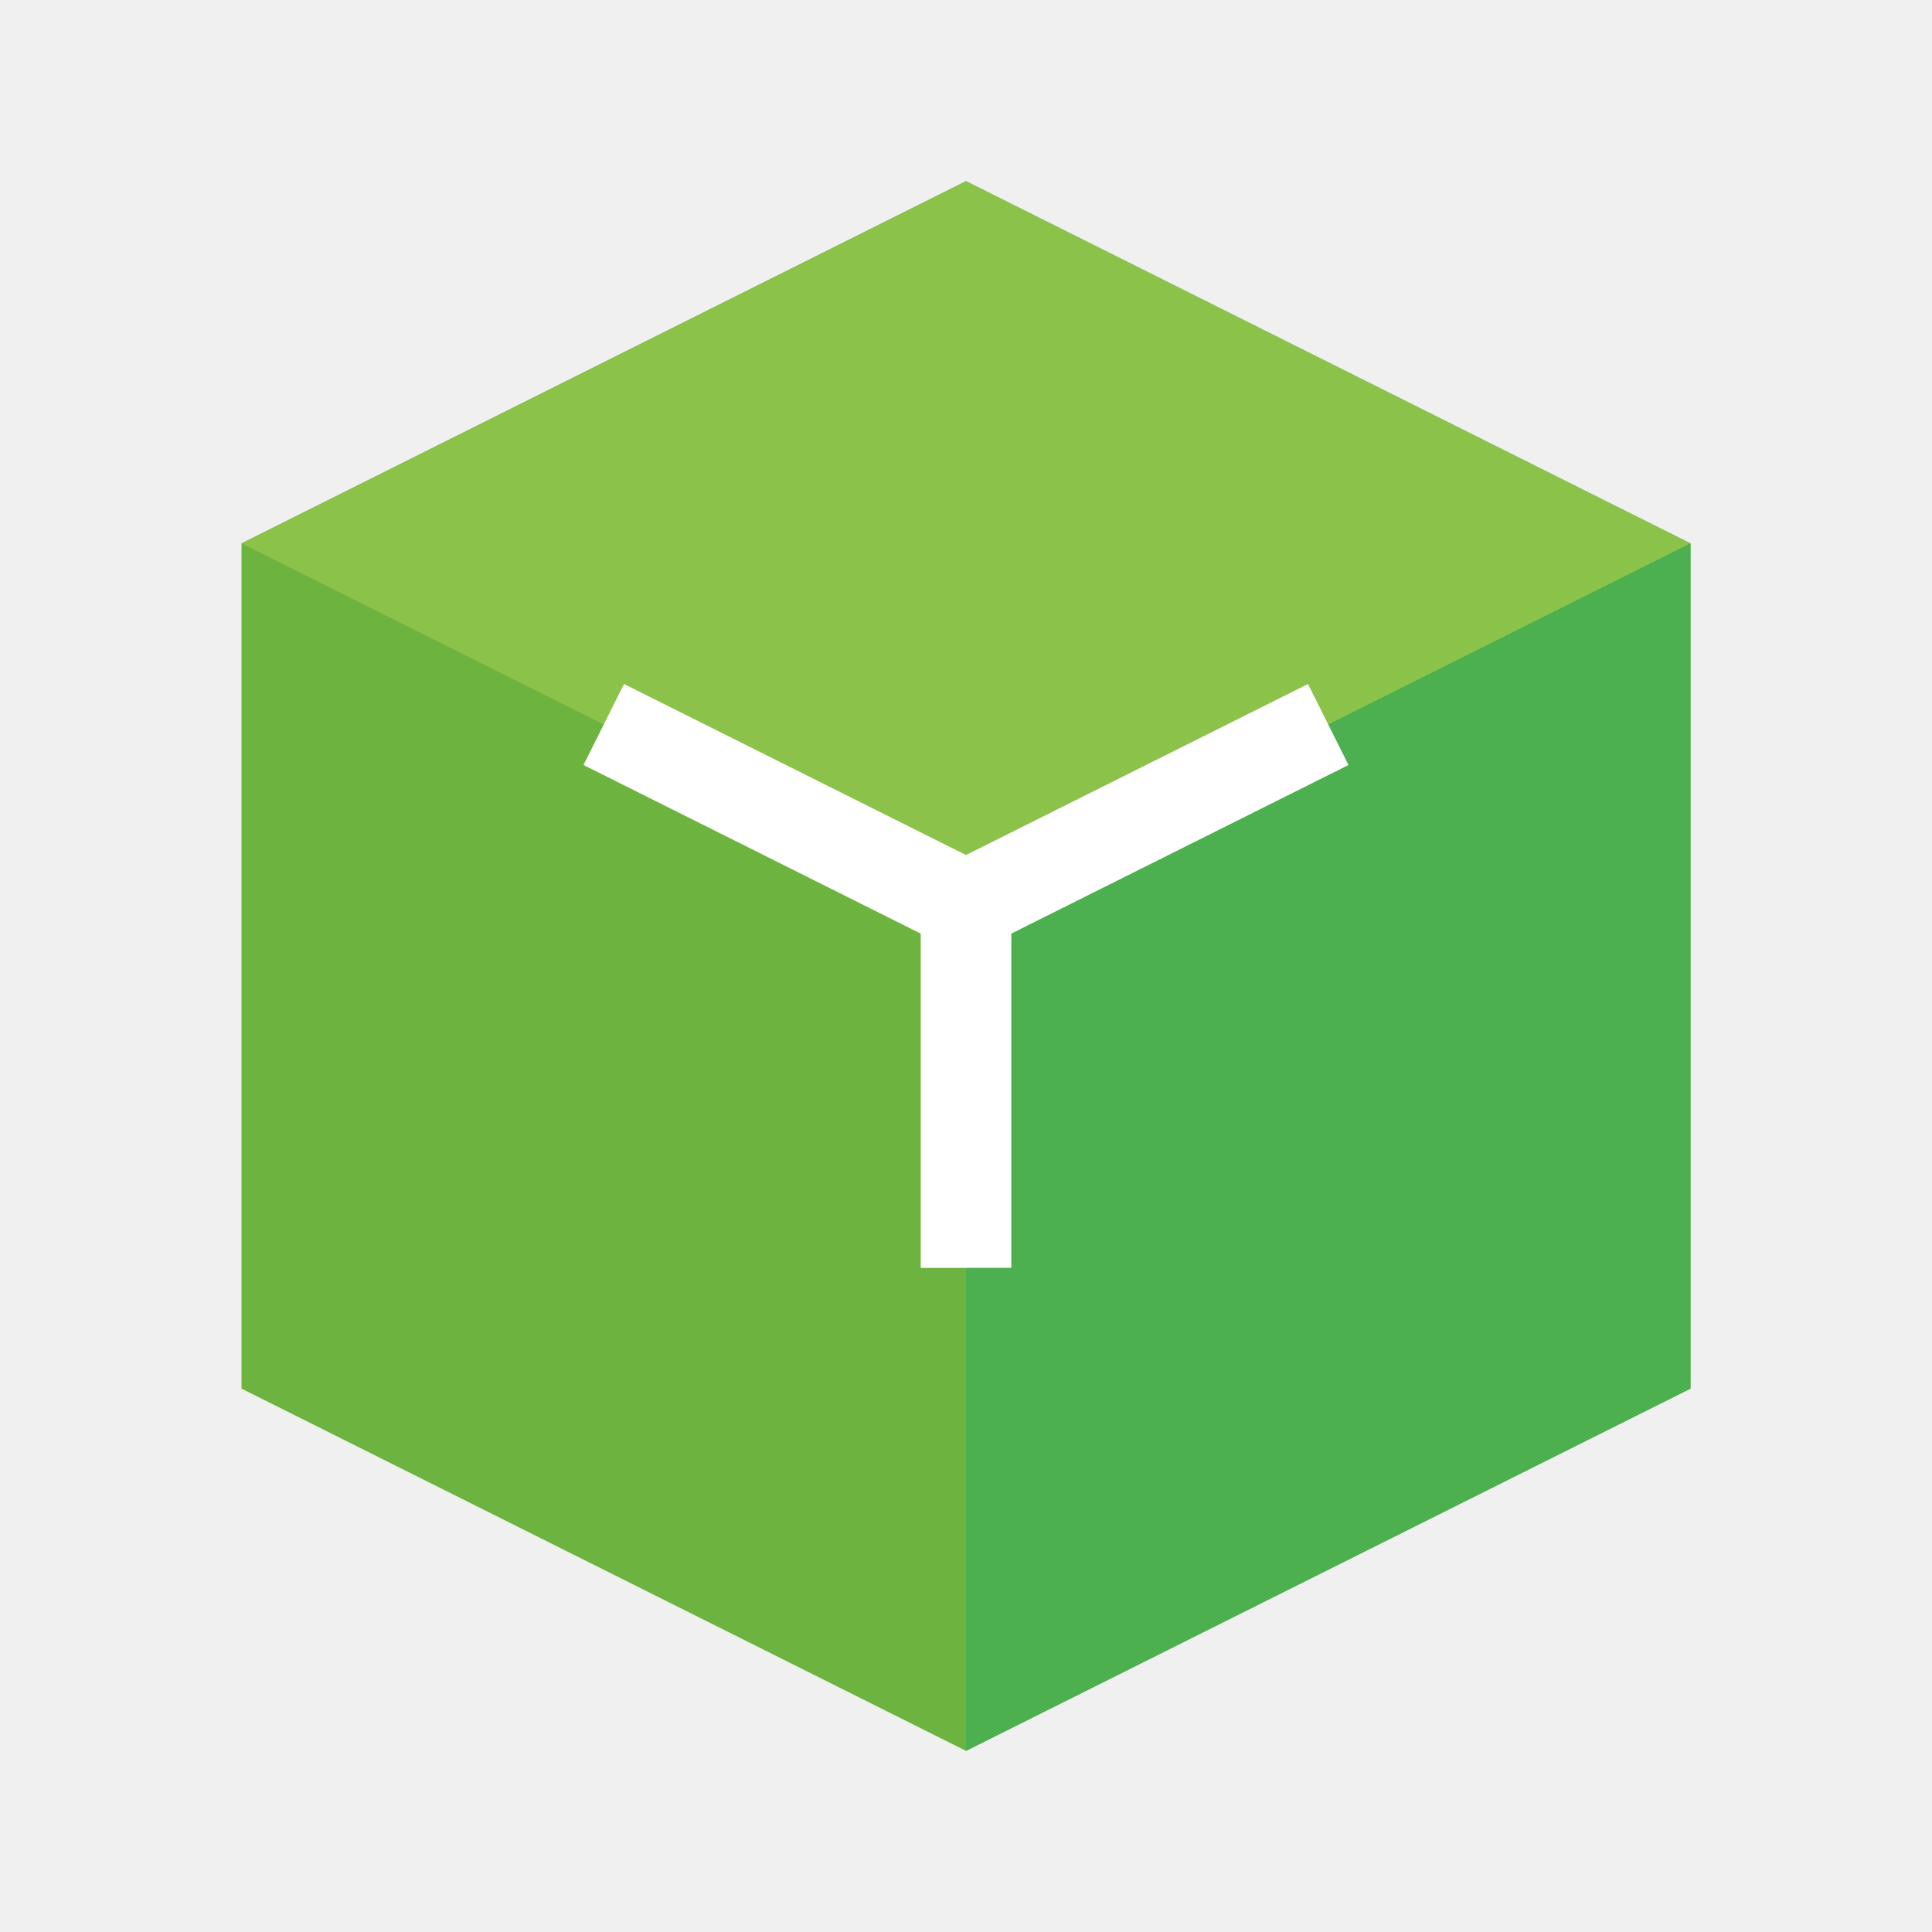
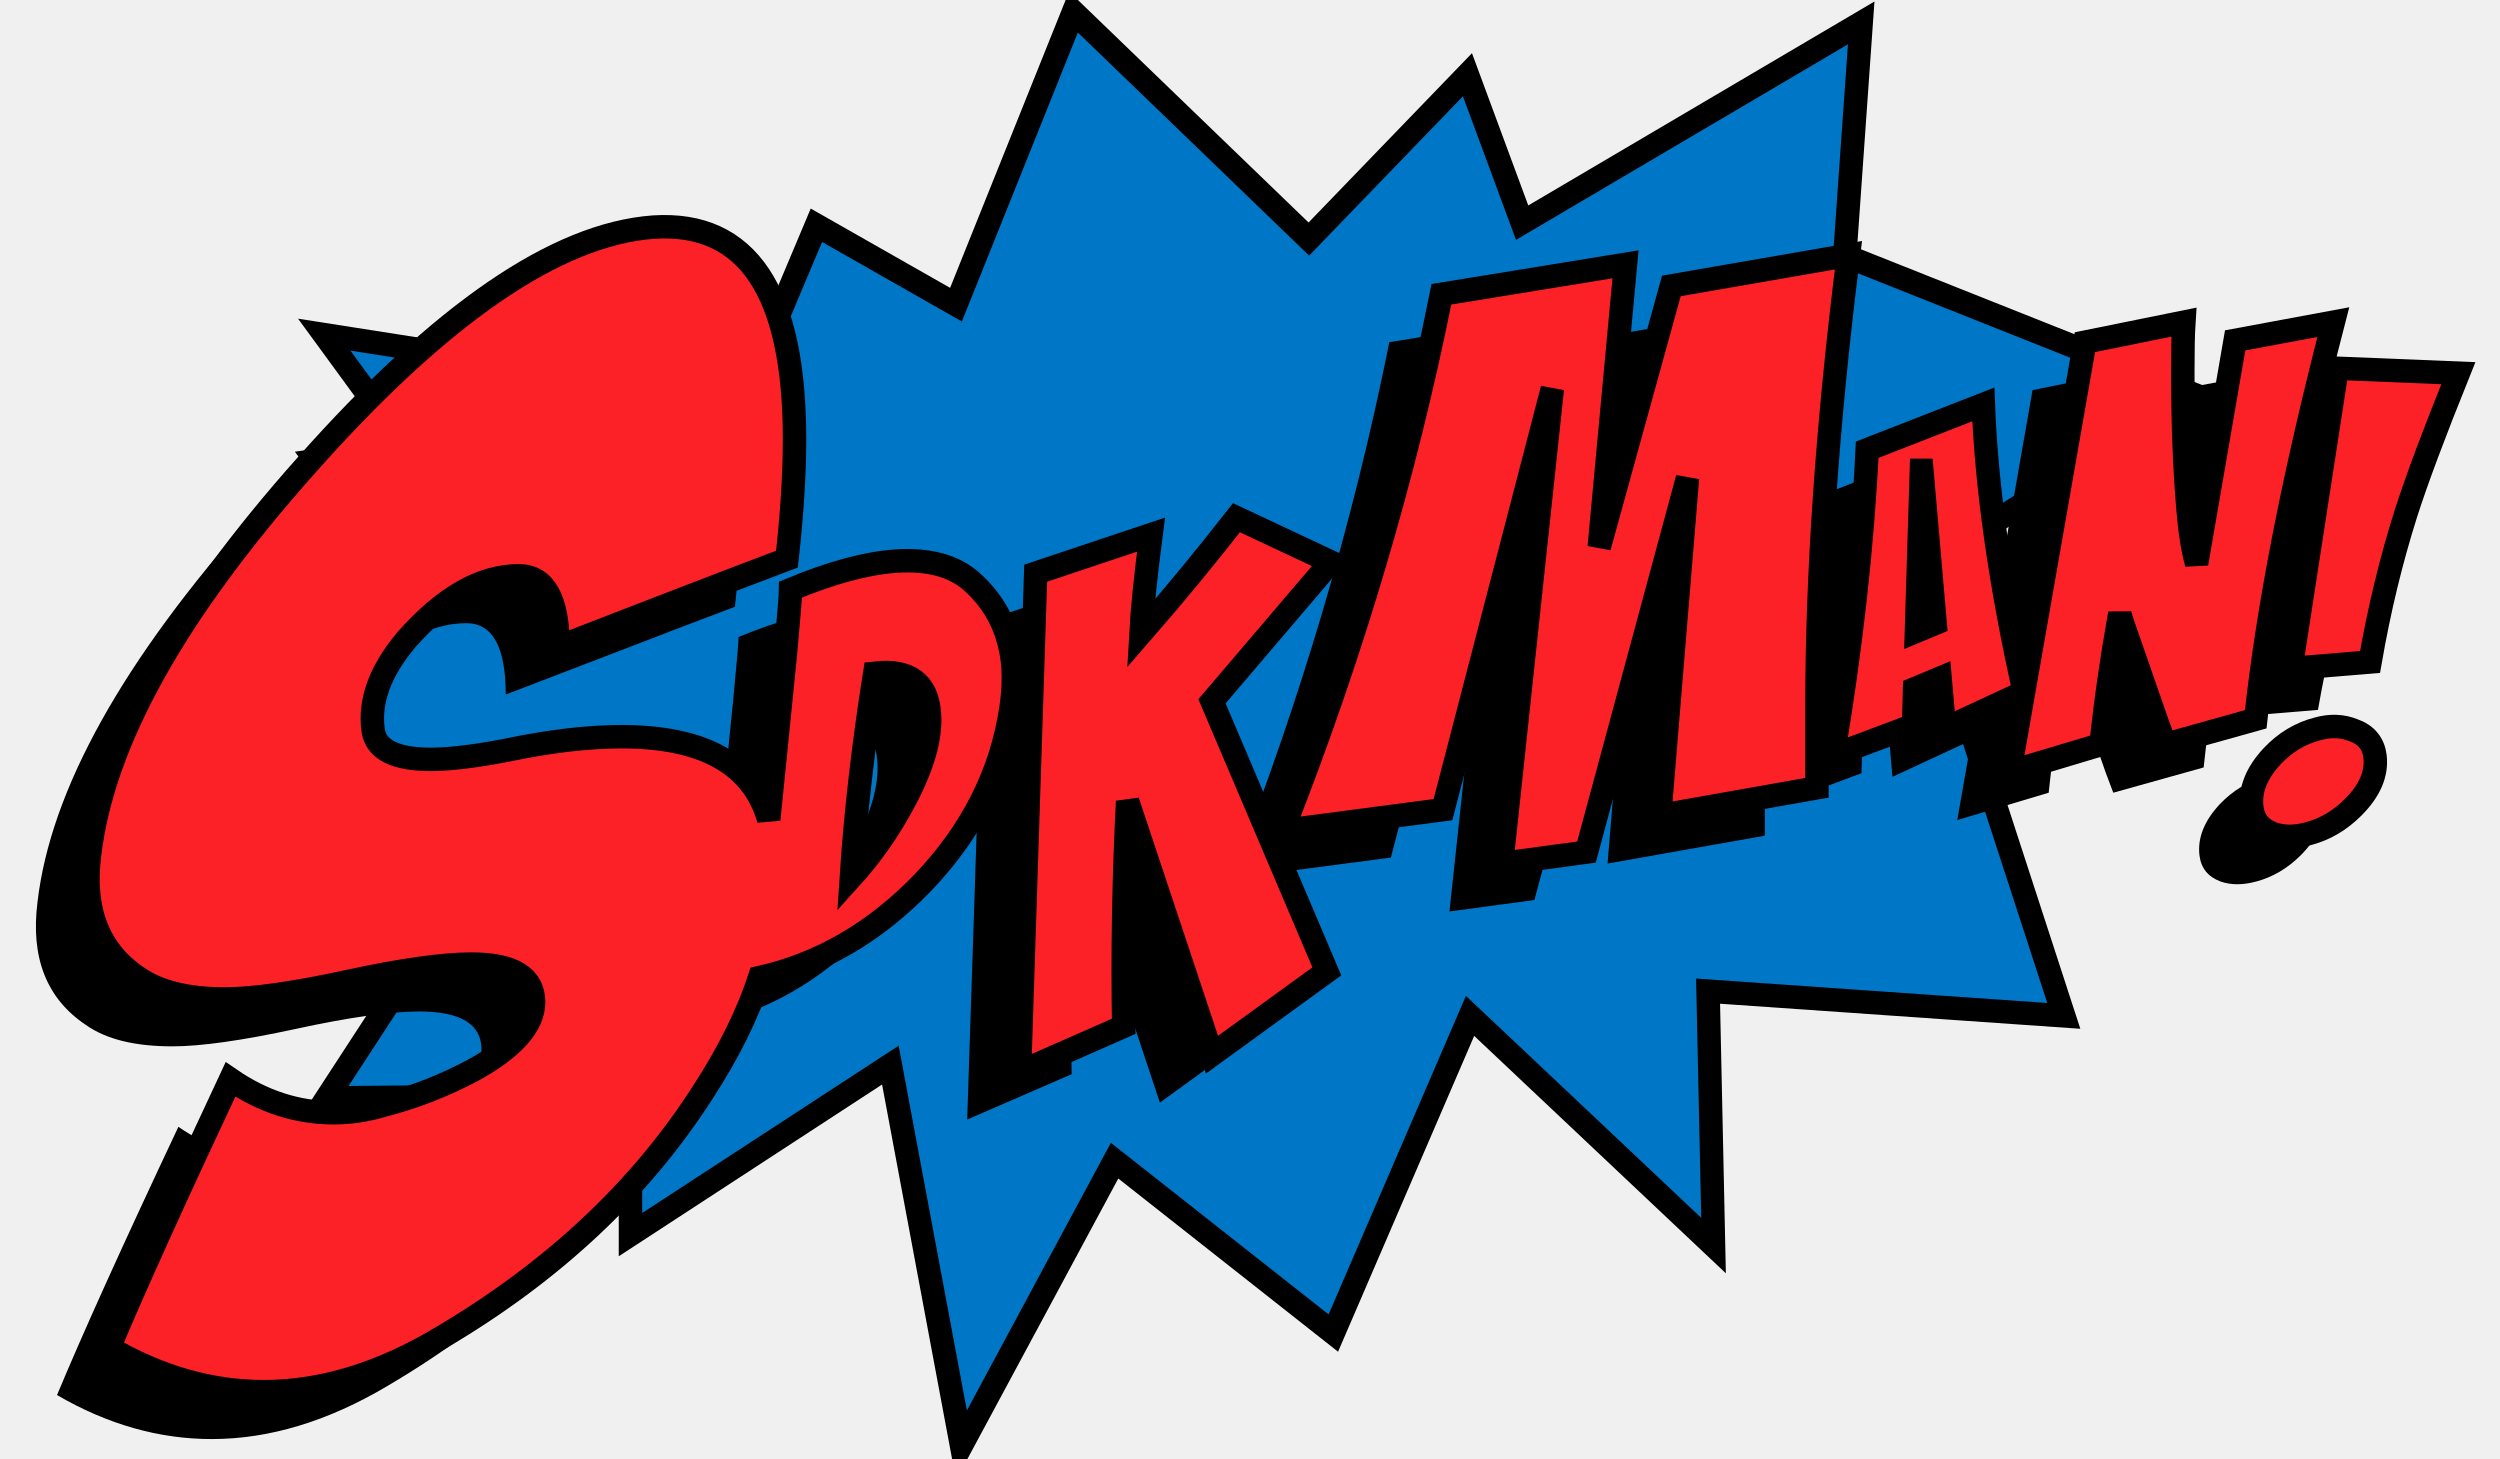
- <svg xmlns="http://www.w3.org/2000/svg" viewBox="0 0 32 32">
-   <path d="M16 3L4 9v14l12 6 12-6V9L16 3z" fill="#6DB33F" />
-   <path d="M16 3L4 9l12 6 12-6L16 3z" fill="#8BC34A" />
-   <path d="M16 15v14l12-6V9L16 15z" fill="#4CAF50" />
-   <path d="M10 12l6 3 6-3" stroke="#fff" stroke-width="1.5" fill="none" />
-   <path d="M16 15v6" stroke="#fff" stroke-width="1.5" />
+ <svg xmlns="http://www.w3.org/2000/svg" xmlns:xlink="http://www.w3.org/1999/xlink" version="1.1" id="Layer_1" x="0px" y="0px" viewBox="180 -120 960 560" style="enable-background:new 180 -120 960 560;" xml:space="preserve">
+   <style type="text/css">
+ 	.st0{fill:none;}
+ 	.st1{fill:url(#SVGID_1_);}
+ 	.st2{fill:#0076C6;}
+ 	.st3{fill:none;stroke:#000000;stroke-width:9;}
+ 	.st4{fill:#FB2127;stroke:#000000;stroke-width:9;}
+ </style>
+   <pattern x="180" y="440" width="28.9" height="28.9" patternUnits="userSpaceOnUse" id="New_Pattern" viewBox="5.2 -34.1 28.9 28.9" style="overflow:visible;">
+     <g>
+       <polygon class="st0" points="5.2,-34.1 34.1,-34.1 34.1,-5.2 5.2,-5.2   " />
+       <path d="M32.1-5.2c0-2.9-2.3-5.2-5.2-5.2s-5.2,2.3-5.2,5.2S24,0,26.9,0S32.1-2.3,32.1-5.2z" />
+       <path d="M17.7-5.2c0-2.9-2.3-5.2-5.2-5.2S7.2-8.1,7.2-5.2S9.6,0,12.5,0S17.7-2.3,17.7-5.2z" />
+       <path d="M39.4-19.7c0-2.9-2.3-5.2-5.2-5.2s-5.2,2.3-5.2,5.2s2.3,5.2,5.2,5.2S39.4-16.8,39.4-19.7z" />
+       <path d="M24.9-19.7c0-2.9-2.3-5.2-5.2-5.2s-5.2,2.3-5.2,5.2s2.3,5.2,5.2,5.2S24.9-16.8,24.9-19.7z" />
+       <path d="M10.5-19.7c0-2.9-2.3-5.2-5.2-5.2S0-22.6,0-19.7s2.3,5.2,5.2,5.2S10.5-16.8,10.5-19.7z" />
+       <path d="M32.1-34.1c0-2.9-2.3-5.2-5.2-5.2s-5.2,2.3-5.2,5.2s2.3,5.2,5.2,5.2S32.1-31.3,32.1-34.1z" />
+       <path d="M17.7-34.1c0-2.9-2.3-5.2-5.2-5.2S7.2-37,7.2-34.1s2.3,5.2,5.2,5.2S17.7-31.3,17.7-34.1z" />
+     </g>
+   </pattern>
+   <pattern id="SVGID_1_" xlink:href="#New_Pattern" patternTransform="matrix(1 0 0 1 305 17071)">
+ </pattern>
+   <path class="st1" d="M382.4-68.3l109.7,58l50.5-54.3l46.8,47.3l82.1-91.5L739.2,4.8l83.3-39.2l130.1-32.1l-42.2,84.4l42.6,63  l124.4,96.7l-132,27.8l-24.9,106.1l-109.9-16.9l-28,130.6L712,309.6l-92.7,98L551.6,316l-95.4,83.9l16.5-148.2l-124.7,28l16.5-50.9  L242,190.1l92.8-68.2L290,53.3l49.6-29.2l45.9-4.5l-10.1-74.3l-2.3-4.7C361.4-87.2,376.6-71.4,382.4-68.3z" />
+   <polygon class="st2" points="305.5,11.5 466.2,36.7 494.5,-30.5 548.1,0 593.2,-112.4 683.6,-25.2 744.5,-88.3 765.5,-31.5  895.7,-108.2 889.4,-18.9 1023.9,34.6 917.8,101.9 973.5,273.1 836.9,263.6 839,361.3 745.5,273.1 693,394.9 609,328.7 550.2,438  522.9,292 423.1,357.1 423.1,303.5 306.5,304.6 367.4,211.1 309.7,159.6 344.3,116.6 302.3,59.8 337,54.6 " />
+   <g>
+     <path d="M462.2,113c-12.4,4.7-27.2,10.3-44.2,16.9l-43.8,16.8c0-18.2-5-27.4-15.1-27.4c-14.4,0-28.7,8.2-43.1,24.5   c-10.1,12-14.4,23.7-12.8,34.9c1.2,7.4,8.5,11.1,22.1,11.1c7.4,0,17.1-1.2,29.1-3.5c16.7-3.5,31.4-5.2,44.2-5.2   c32.6,0,51.6,11.3,57.1,33.8c1.5,7,2.3,14.4,2.3,22.1c0,24.8-9.3,51.6-27.9,80.3c-24.1,37.6-57.8,69.3-101.3,94.9   c-22.9,13.6-45.4,20.4-67.5,20.4c-20.2,0-40-5.6-59.4-16.9c9.7-23.3,25.2-57.6,46.6-103c12.4,8.5,25.6,12.8,39.6,12.8   c6.2,0,12.6-1,19.2-2.9c12-3.1,23.5-7.6,34.3-13.4c15.5-8.5,23.3-17.3,23.3-26.2c0-9.7-8-14.6-23.9-14.6c-10.9,0-26.7,2.2-47.4,6.7   c-20.8,4.5-36.6,6.7-47.4,6.7c-14.4,0-25.4-2.7-33.2-8.2c-15.1-10.1-21.3-25.8-18.6-47.2c5-43.1,32.8-92.9,83.3-149.6   c51.6-58.2,96.1-88.7,133.3-91.4c36.1-2.3,54.1,24.8,54.1,81.5C465.1,80.5,464.1,95.9,462.2,113z" />
+     <path d="M463.6,124.6c15.6-6.4,29-10.1,40.1-10.9c12.5-0.9,22.3,1.7,29.3,7.7c9.7,8.7,15,19.7,16,33c0.4,4.9,0.1,10.1-0.8,15.6   c-3.7,24.9-14.9,47.2-33.8,66.9c-18.8,19.7-40.5,32.1-65.1,37.1c0.1-3.1,0.9-12.3,2.4-27.6l9.8-97.1   C462.9,134.8,463.6,126.6,463.6,124.6z M495.9,156.9c-4.4,27.7-7.4,53.9-9,78.4c7.8-8.5,14.5-18.2,20.3-29.1   c7.1-13.4,10.4-24.6,9.7-33.8C516.1,160.6,509.1,155.4,495.9,156.9z" />
+     <path d="M557.7,118.5l44.3-14.8c-2.1,16.1-3.4,28.8-3.9,38c13.5-15.5,25.7-30.4,36.7-44.5l36.2,17l-45.6,53.5l44.1,103.7l-44.1,32   L593,206.1c-1.5,29.2-2,58-1.5,86.4l-40.1,17.4L557.7,118.5z" />
+     <path d="M652.5,217.4c26.6-67.5,47-136.2,61-206l70.7-11.5L774,108.5L801.8,8.2l68-11.8c-8.1,64.3-12.1,122.3-12.1,174   c0,10.3,0,20.4,0,30.5l-60.4,10.7L808,82l-38.8,143.6l-32.6,4.4l19.5-182.3l-42,161.6L652.5,217.4z" />
+     <path d="M863.9,188.5c6.9-41.1,11.3-80.2,13.1-117.4l44.6-17.4c1.2,31.8,6.4,68.6,15.7,110.4l-30.6,14.2l-1.7-19.5l-9.8,4.1   l-0.4,14L863.9,188.5z M903.1,137.8L898,79h-0.2l-1.9,61.8L903.1,137.8z" />
+     <path d="M960.5,29.8l38-7.7c-0.3,4.5-0.4,11-0.4,19.3c0,19.9,0.7,37.4,2,52.5c0.7,8.6,1.8,15.6,3.3,20.9l14.9-85.6l37.7-7   c-15.2,58.7-25.2,109.5-29.8,152.5l-34.7,9.7c-0.1-0.3-1.1-2.9-2.9-7.7l-11.4-32.5c-1.9-5.3-3-8.6-3.3-10.1   c-3.1,17.3-5.5,34-7.2,50.3l-35.1,10.5L960.5,29.8z" />
+     <path d="M1049.8,178.3c5-1.4,9.6-1.2,13.8,0.5c4.9,1.7,7.7,5.1,8.3,10c0.8,6.7-2,13.2-8.4,19.6c-5,5-10.7,8.4-17.1,10.1   c-5.1,1.4-9.7,1.4-13.7,0c-4.8-1.8-7.5-5.1-8.1-10c-0.8-6.7,1.8-13.3,7.9-19.8C1037.5,183.5,1043.3,180,1049.8,178.3z M1057.5,39.8   l46.5,1.9c-9.3,23.1-16.1,41.2-20.2,54.1c-5.6,17.7-10.2,36.6-13.7,56.8l-30.4,2.5L1057.5,39.8z" />
+   </g>
+   <polygon class="st3" points="304.5,8.5 465.2,33.7 493.5,-33.5 547.1,-3 592.2,-115.4 682.6,-28.2 743.5,-91.3 764.5,-34.5  894.7,-111.2 888.4,-21.9 1022.9,31.6 916.8,98.9 972.5,270.1 835.9,260.6 838,358.3 744.5,270.1 692,391.9 608,325.7 549.2,435  521.9,289 422.1,354.1 422.1,300.5 305.5,301.6 366.4,208.1 308.7,156.6 343.3,113.6 301.3,56.8 336,51.6 " />
+   <g>
+     <path class="st4" d="M569,136.2c-1-13.3-6.3-24.4-16-33c-7-6.1-16.8-8.6-29.3-7.7c-11.1,0.8-24.5,4.4-40.1,10.9   c0,2-0.7,10.2-2,24.7l-6.4,63.6c-6.1-21.2-24.9-31.8-56.5-31.8c-12.8,0-27.6,1.7-44.2,5.2c-12,2.3-21.7,3.5-29.1,3.5   c-13.6,0-21-3.7-22.1-11.1c-1.6-11.3,2.7-22.9,12.8-34.9c14.4-16.3,28.7-24.5,43.1-24.5c10.1,0,15.1,9.1,15.1,27.4l43.7-16.9   c17.1-6.6,31.8-12.2,44.2-16.9c1.9-17.1,2.9-32.4,2.9-46c0-56.7-18-83.8-54.1-81.5c-37.3,2.7-81.7,33.2-133.3,91.4   c-50.5,56.7-78.2,106.5-83.3,149.6c-2.7,21.3,3.5,37.1,18.6,47.2c7.8,5.4,18.8,8.2,33.2,8.2c10.9,0,26.7-2.2,47.4-6.7   c20.8-4.5,36.6-6.7,47.4-6.7c15.9,0,23.9,4.9,23.9,14.6c0,8.9-7.8,17.7-23.3,26.2c-10.9,5.8-22.3,10.3-34.3,13.4   c-6.6,2-13,2.9-19.2,2.9c-14,0-27.2-4.3-39.6-12.8c-21.3,45.4-36.9,79.8-46.6,103c19.4,11.3,39.2,16.9,59.4,16.9   c22.1,0,44.6-6.8,67.5-20.4c43.5-25.6,77.2-57.2,101.3-94.9c9.8-15.1,17-29.7,21.6-43.7c23.5-5.3,44.4-17.5,62.7-36.5   c18.8-19.7,30.1-42,33.8-66.9C569.1,146.2,569.3,141,569,136.2z M527.2,187.8c-5.8,10.9-12.6,20.6-20.3,29.1   c1.6-24.6,4.6-50.7,9-78.4c13.2-1.5,20.2,3.7,21,15.5C537.6,163.2,534.4,174.4,527.2,187.8z" />
+     <path class="st4" d="M577.7,100.1L622,85.3c-2.1,16.1-3.4,28.8-3.9,38c13.5-15.5,25.7-30.4,36.7-44.5l36.2,17l-45.6,53.5L689.5,253   l-44.1,32L613,187.7c-1.5,29.2-2,58-1.5,86.4l-40,17.6L577.7,100.1z" />
+     <path class="st4" d="M672.5,199c26.6-67.5,47-136.2,61-206l70.7-11.5L794.1,90.1l27.7-100.3l68-11.8c-8.1,64.3-12.1,122.3-12.1,174   c0,10.3,0,20.4,0,30.5l-60.4,10.7L828,63.6l-38.8,143.6l-32.6,4.4l19.5-182.3l-42,161.6L672.5,199z" />
+     <path class="st4" d="M883.9,170.1c6.9-41.1,11.3-80.2,13.1-117.4l44.6-17.4c1.2,31.8,6.4,68.6,15.7,110.4l-30.6,14.2l-1.7-19.5   l-9.8,4.1l-0.4,14L883.9,170.1z M923.1,119.4L918,60.6h-0.2l-1.9,61.8L923.1,119.4z" />
+     <path class="st4" d="M980.6,11.4l38-7.7c-0.3,4.5-0.4,11-0.4,19.3c0,19.9,0.7,37.4,2,52.5c0.7,8.6,1.8,15.6,3.3,20.9l14.8-85.7   l37.7-7c-15.2,58.7-25.2,109.5-29.8,152.5l-34.7,9.7c-0.1-0.3-1.1-2.9-2.9-7.7l-11.3-32.5c-1.9-5.3-3-8.6-3.3-10.1   c-3.1,17.3-5.5,34-7.2,50.3l-35.1,10.5L980.6,11.4z" />
+     <path class="st4" d="M1069.9,159.9c5-1.4,9.6-1.2,13.8,0.5c4.9,1.7,7.7,5.1,8.3,10c0.8,6.7-2,13.2-8.4,19.6   c-5,5-10.7,8.4-17.1,10.1c-5.1,1.4-9.7,1.4-13.7,0c-4.8-1.8-7.5-5.1-8.1-10c-0.8-6.7,1.8-13.3,7.9-19.8   C1057.5,165.1,1063.3,161.6,1069.9,159.9z M1077.5,21.4l46.5,1.9c-9.3,23.1-16.1,41.2-20.2,54.1c-5.6,17.7-10.2,36.6-13.7,56.8   l-30.4,2.5L1077.5,21.4z" />
+   </g>
</svg>
